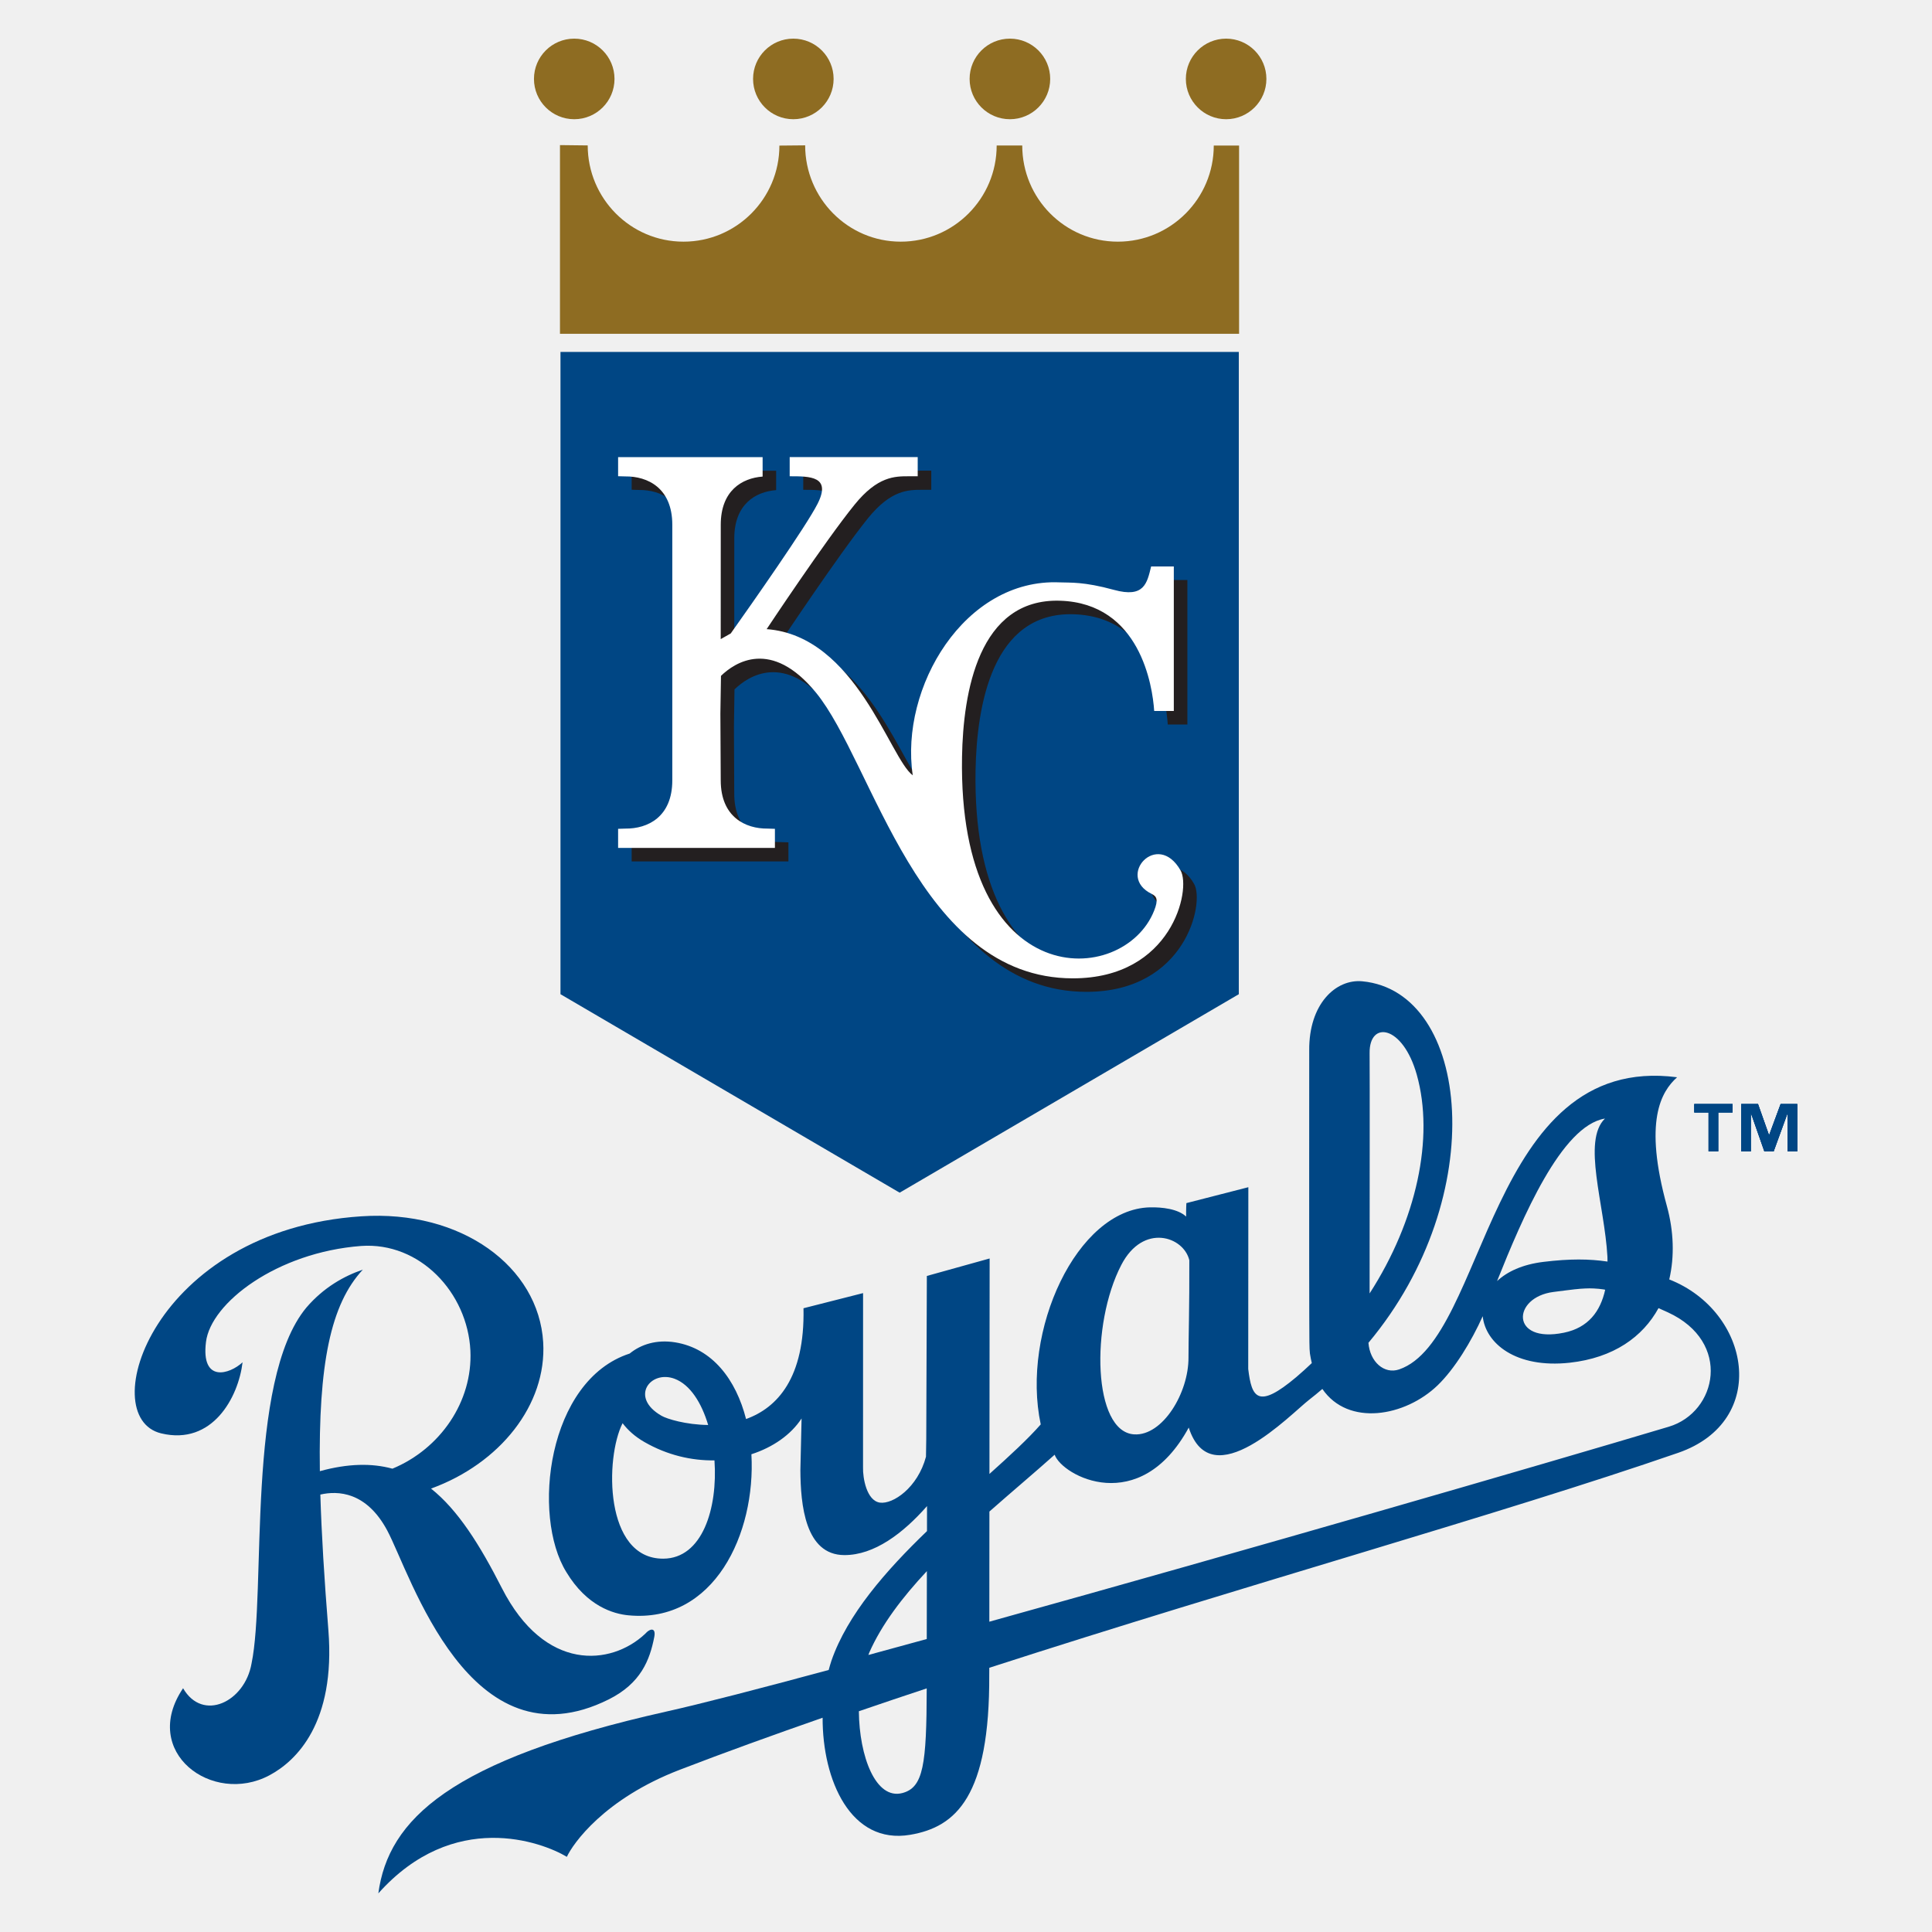
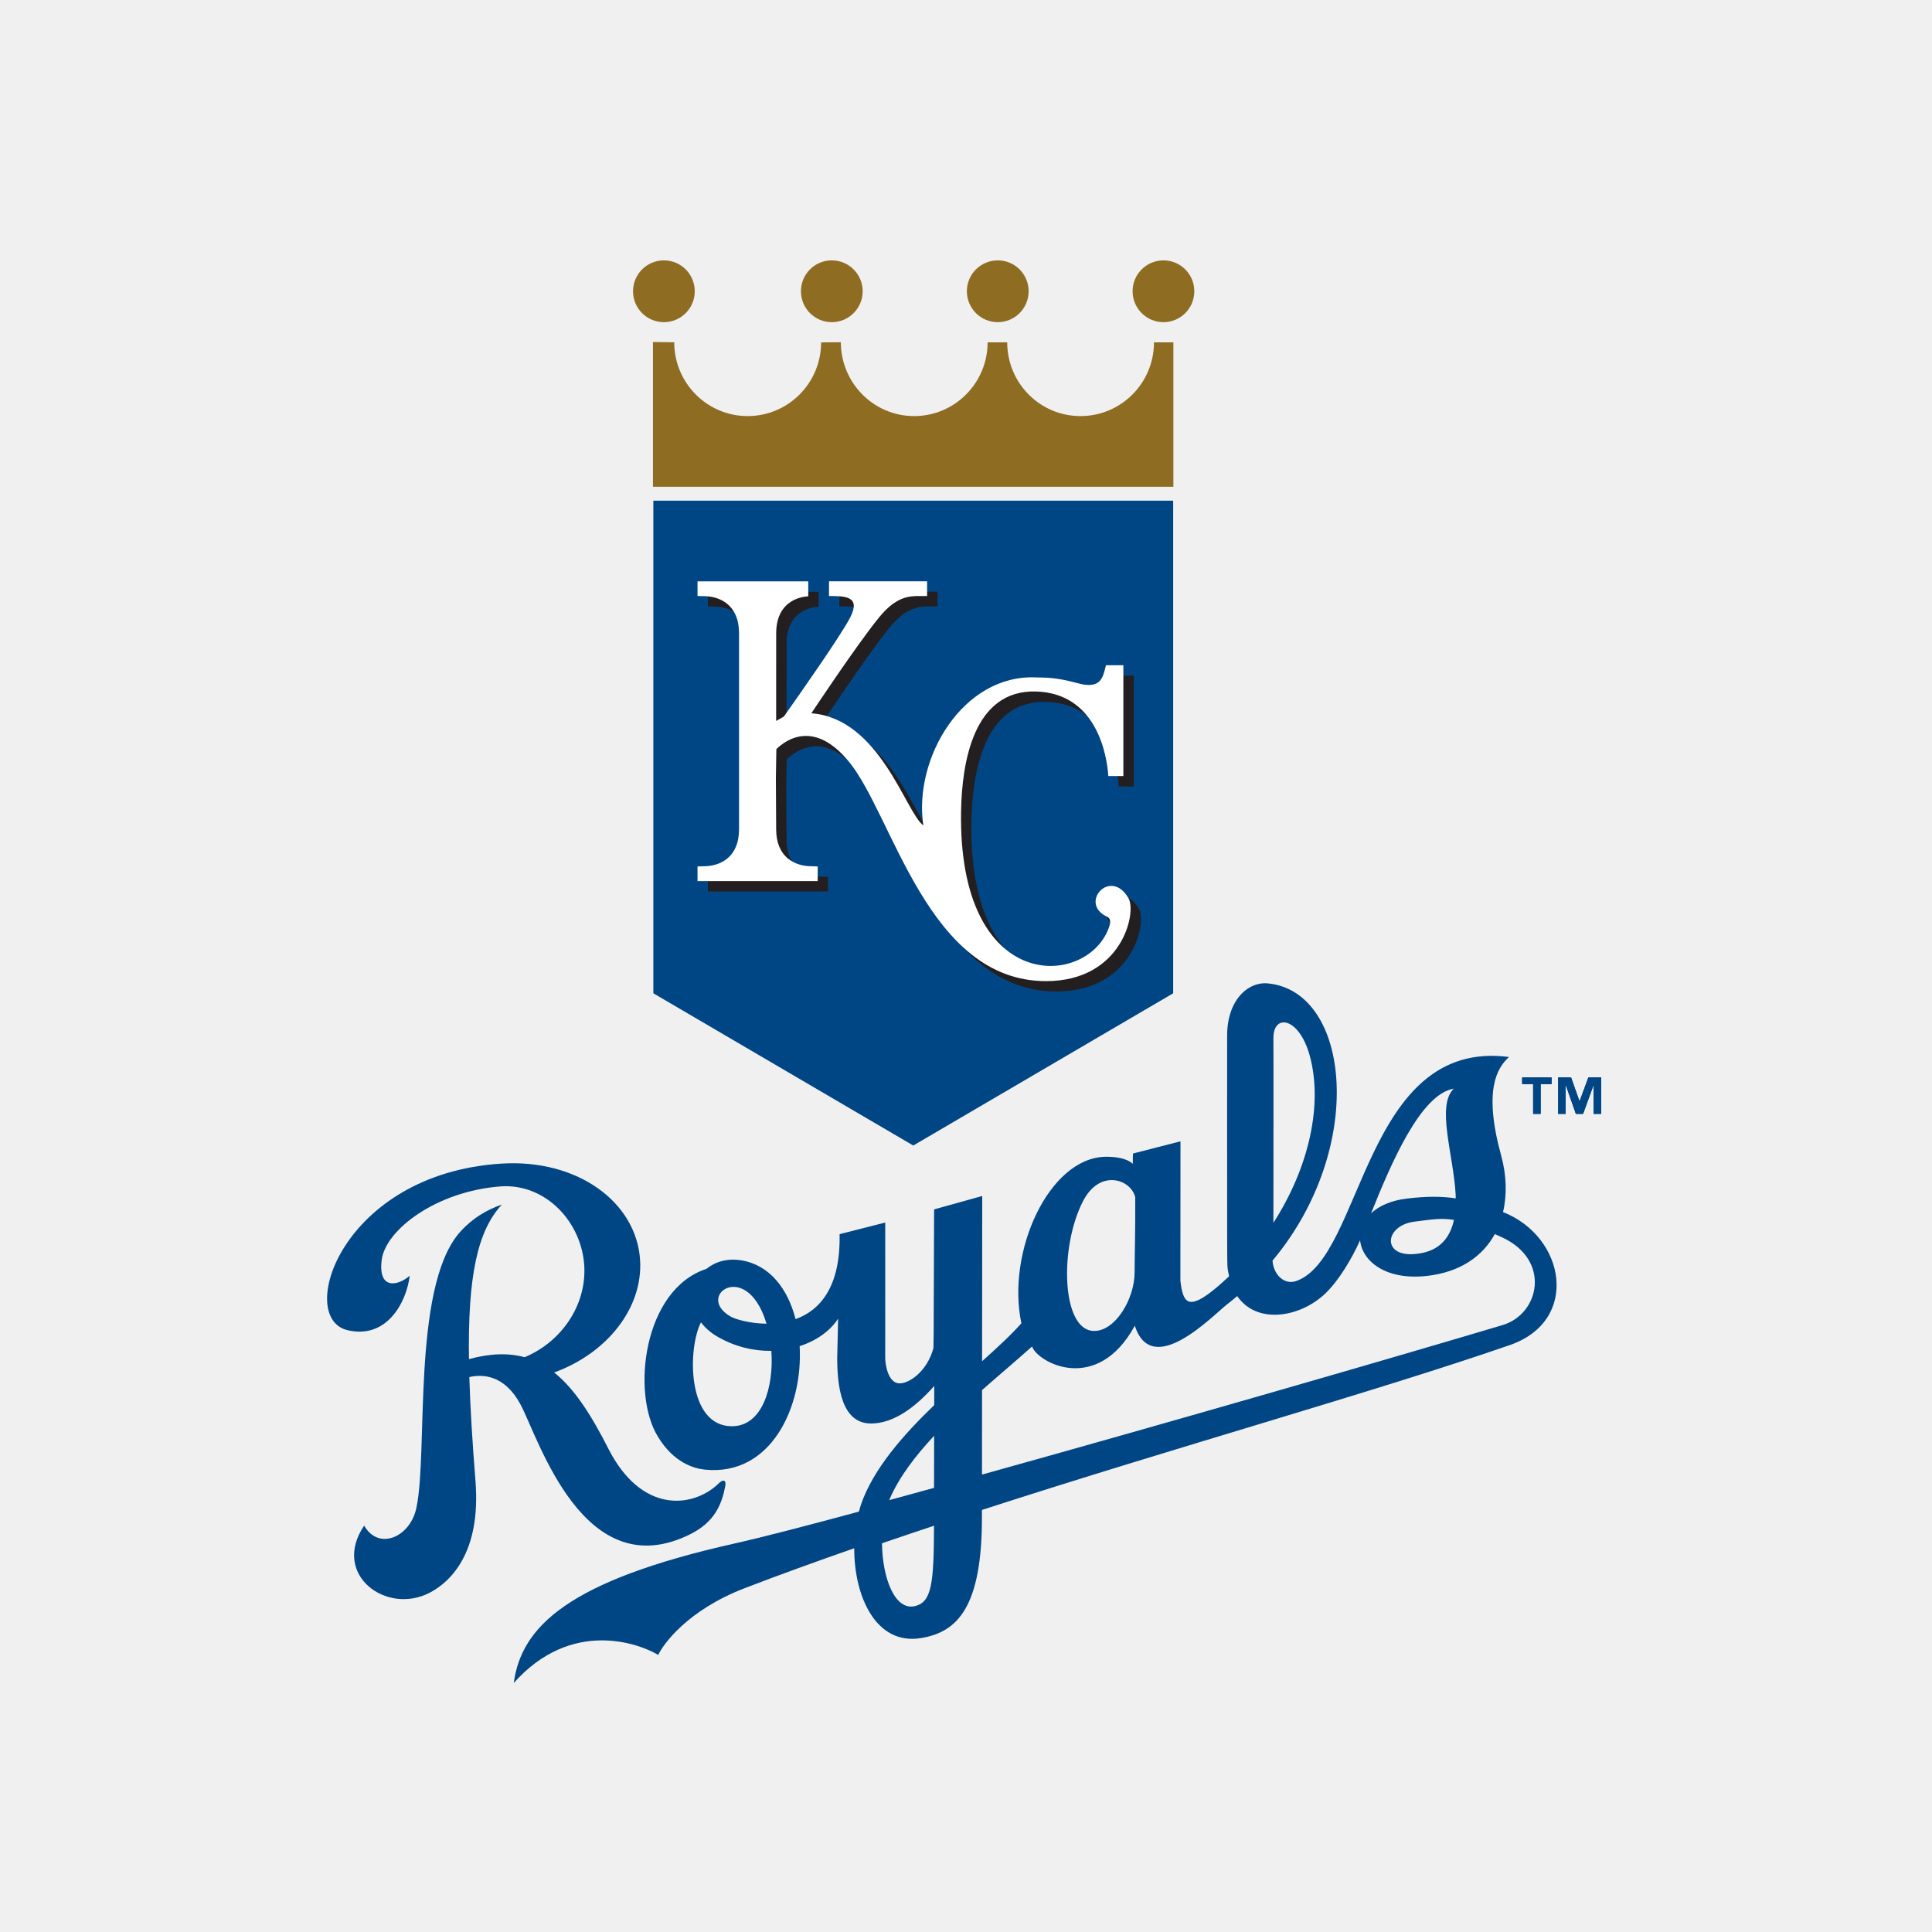
- <svg xmlns="http://www.w3.org/2000/svg" version="1.1" id="Layer_1" x="0px" y="0px" width="250px" height="250px" viewBox="0 0 250 250" enable-background="new 0 0 250 250" xml:space="preserve">
-   <g>
-     <path fill="#004684" d="M78.778,219.898c4.134-2.071,5.303-5.063,5.888-8.094c0.221-1.144-0.461-1.205-1.226-0.349   c-4.37,4.071-12.94,4.944-18.495-5.949c-2.873-5.637-5.683-10.108-9.17-12.884c8.909-3.236,14.986-10.837,14.515-18.92   c-0.585-9.803-10.581-17.182-23.547-16.311c-26.865,1.77-34.62,25.987-25.89,28.086c6.642,1.601,10.001-4.679,10.535-9.196   c-1.667,1.555-5.396,2.708-4.734-2.632c0.626-5.071,9.191-11.596,20.075-12.422c7.601-0.539,13.771,6.037,14.14,13.545   c0.313,6.611-3.918,12.716-10.088,15.274c-2.672-0.729-5.739-0.678-9.391,0.322c-0.195-13.863,1.39-21.603,5.56-26.075   c-2.416,0.821-5.062,2.293-7.298,4.898c-7.883,9.447-5.18,36.861-7.104,46.072c-0.867,4.971-6.318,7.596-8.857,3.194   c-5.59,8.272,3.785,15.197,11.161,11.272c3.508-1.86,8.581-6.806,7.642-18.76c-0.534-6.699-0.888-12.5-1.042-17.572   c2.251-0.519,5.95-0.396,8.652,4.637C53.16,203.749,60.735,228.904,78.778,219.898" />
-     <path fill="#004684" d="M216.001,165.559c0.697-2.979,0.579-6.262-0.303-9.481c-3.031-11.002-0.759-14.808,1.317-16.681   c-24.537-3.209-24.619,33.929-35.969,37.806c-1.924,0.657-3.785-0.979-3.97-3.446c15.915-19.013,13.176-45.432-0.774-46.775   c-3.457-0.338-6.949,2.944-6.889,8.951c0,0-0.016,31.373,0.006,34.42c0.016,3.045,0,4.133,0.087,4.801   c0.058,0.439,0.154,0.83,0.241,1.229c-0.656,0.615-1.318,1.231-2.012,1.815c-4.948,4.164-5.77,2.697-6.215-1.057l0.015-23.517   l-8.017,2.058c0,0-0.047,0.743-0.035,1.743c-1.058-1-3.118-1.231-4.693-1.194c-9.463,0.24-16.689,16.021-14.119,28.086   c-1.656,1.888-4.001,4.047-6.637,6.41l0.025-27.881l-8.125,2.262l-0.077,21.09c-0.01,0.375-0.021,1.187-0.036,2.304   c-1.067,4.001-4.278,6.181-5.97,5.935c-1.718-0.257-2.216-3.211-2.175-4.574l0.005-22.536l-7.709,1.959   c0.19,8.995-3.38,12.879-7.432,14.336c-1.303-5.095-4.349-9.146-9.186-9.925c-2.385-0.381-4.416,0.257-5.873,1.451   c-10.658,3.457-12.714,20.992-8.196,28.28c2.672,4.441,6.124,5.41,8.016,5.591c11.12,1.076,16.515-10.592,15.93-20.839   c2.795-0.903,5.119-2.528,6.493-4.632l-0.154,6.678c0.021,4.463,0.605,10.991,5.693,11.002c3.867,0.01,7.591-2.812,10.694-6.34   c0,1.036-0.005,2.129-0.005,3.236c-5.319,5.119-10.309,10.816-12.366,16.775c-0.128,0.391-0.246,0.791-0.354,1.195   c-8.96,2.422-16.5,4.375-21.095,5.4c-27.912,6.263-35.893,13.951-37.18,23.506c9.74-10.904,21.162-6.668,24.393-4.725   c0.774-1.688,4.821-7.508,14.622-11.272c5.939-2.287,12.15-4.522,18.474-6.729c-0.025,8.088,3.642,16.459,11.34,15.146   c5.929-1.006,10.299-4.965,10.222-20.721l0.006-0.889c33.139-10.725,66.192-19.879,89.135-27.813   C229.049,183.885,226.546,169.703,216.001,165.559 M87.318,178.422c1.99,0.766,3.457,3.083,4.318,5.971   c-2.893-0.031-5.339-0.789-6.032-1.189C81.409,180.802,84.184,177.223,87.318,178.422 M85.815,201.691   c-7.637,0.021-7.529-13.053-5.252-17.53c0.677,0.894,1.595,1.733,2.831,2.44c2.959,1.703,6.108,2.416,9.058,2.371   C92.888,195.146,90.903,201.682,85.815,201.691 M203.805,166.831c0.025-0.005,0.057-0.005,0.077-0.005   c0.404-0.047,0.795-0.077,1.175-0.094c0.021-0.004,0.041-0.004,0.062-0.004c0.385-0.017,0.754-0.021,1.144,0   c0.016,0,0.031,0,0.047,0.004c0.391,0.017,0.784,0.058,1.2,0.119c0.015,0.004,0.025,0.01,0.046,0.01   c0.047,0.006,0.098,0.021,0.154,0.031c-0.621,2.811-2.195,4.918-5.34,5.56c-6.965,1.426-6.708-4.585-1.359-5.272   C202.076,167.052,202.969,166.918,203.805,166.831 M207.682,144.741c-2.983,2.888-0.057,11.114,0.318,17.868   c0.01,0.216,0.005,0.427,0.01,0.637c-2.363-0.35-4.888-0.375-8.293,0.041c-2.729,0.333-4.693,1.268-5.996,2.482   C197.004,157.563,202.051,145.659,207.682,144.741 M183.33,139.063c2.298,8.166-0.031,18.891-6.104,28.307   c0.004-9.083,0.03-28.711,0-31.092C177.17,132.018,181.516,132.627,183.33,139.063 M145.096,163.682   c2.814-5.437,8.066-3.707,8.801-0.609c0.03,5.627-0.119,10.848-0.107,12.58c0.029,4.597-3.354,10.172-7.018,9.955   C141.417,185.3,141.089,171.391,145.096,163.682 M119.938,203.303c-0.005,3.164-0.01,6.252-0.016,8.785   c-2.569,0.708-5.093,1.4-7.555,2.066c0.041-0.103,0.072-0.204,0.118-0.313C114.085,210.206,116.773,206.684,119.938,203.303    M116.763,232.02c-3.457,0.902-5.575-4.754-5.626-10.586c2.918-0.996,5.842-1.99,8.781-2.959   C119.896,228.355,119.491,231.301,116.763,232.02 M215.939,184.618c-16.658,4.979-54.813,16.026-87.92,25.229l0.01-14.254   c2.92-2.574,5.843-5.031,8.443-7.354c0.969,2.742,10.995,8.145,17.35-3.51c2.93,9.084,13.207-1.773,15.593-3.609   c0.585-0.451,1.146-0.918,1.698-1.391c3.349,4.889,10.703,3.586,14.914-0.467c2.195-2.113,4.375-5.688,5.836-8.945   c0.354,3.482,4.248,6.781,11.254,6.018c5.697-0.631,9.458-3.35,11.494-7.063c0.385,0.174,0.795,0.354,1.221,0.549   C224.15,173.652,222.188,182.751,215.939,184.618" />
-     <path fill="#004684" d="M224.191,143.956h-1.853v5.03h-1.251v-5.03h-1.847v-1.099h4.948v1.099H224.191z M232.566,148.986h-1.252   v-4.871h-0.029l-1.773,4.871h-1.207l-1.707-4.871h-0.041v4.871h-1.242v-6.129h2.17l1.416,4.007h0.031l1.481-4.007h2.153V148.986   L232.566,148.986z" />
-     <path fill="#004684" d="M224.191,143.956h-1.853v5.03h-1.251v-5.03h-1.847v-1.099h4.948v1.099H224.191z M232.566,148.986h-1.252   v-4.871h-0.029l-1.773,4.871h-1.207l-1.707-4.871h-0.041v4.871h-1.242v-6.129h2.17l1.416,4.007h0.031l1.481-4.007h2.153V148.986   L232.566,148.986z" />
-     <path fill="#004684" d="M224.191,143.956h-1.853v5.03h-1.251v-5.03h-1.847v-1.099h4.948v1.099H224.191z M232.566,148.986h-1.252   v-4.871h-0.029l-1.773,4.871h-1.207l-1.707-4.871h-0.041v4.871h-1.242v-6.129h2.17l1.416,4.007h0.031l1.481-4.007h2.153V148.986   L232.566,148.986z" />
-     <polygon fill="#004684" points="72.526,45.543 72.526,128.65 116.414,154.332 160.302,128.65 160.302,45.543  " />
-     <path fill="#8E6C22" d="M158.66,15.427c2.877,0,5.211-2.338,5.211-5.216S161.537,5,158.66,5c-2.872,0-5.211,2.333-5.211,5.211   S155.788,15.427,158.66,15.427" />
-     <path fill="#8E6C22" d="M158.137,18.833h-1.076c0,6.862-5.555,12.438-12.412,12.438c-6.856,0-12.371-5.58-12.371-12.442h-3.309   c0,6.862-5.559,12.442-12.411,12.442c-6.853,0-12.371-5.611-12.371-12.463l-3.333,0.031c0,6.862-5.555,12.432-12.412,12.432   S76.05,25.669,76.05,18.817l-3.59-0.041v24.418h87.877V18.833h-3.276" />
-     <path fill="#8E6C22" d="M74.306,15.427c2.883,0,5.211-2.338,5.211-5.216S77.188,5,74.306,5c-2.877,0-5.211,2.333-5.211,5.211   S71.429,15.427,74.306,15.427" />
-     <path fill="#8E6C22" d="M102.653,15.427c2.883,0,5.216-2.338,5.216-5.216S105.536,5,102.653,5c-2.877,0-5.206,2.333-5.206,5.211   S99.776,15.427,102.653,15.427" />
-     <path fill="#8E6C22" d="M130.684,15.427c2.877,0,5.211-2.338,5.211-5.216S133.561,5,130.684,5c-2.884,0-5.217,2.333-5.217,5.211   S127.8,15.427,130.684,15.427" />
-     <path fill="#231F20" d="M88.749,69.654c0-4.759-3.2-6.283-6.067-6.252l-0.944-0.031v-2.457h10.796h7.898v2.508   c-2.672,0.2-5.416,1.836-5.416,6.231l-0.005,14.792l1.303-0.723c2.692-3.795,9.765-13.869,11.227-16.777   c1.815-3.564-0.949-3.564-3.601-3.564v-2.482h16.566v2.482h-1.175c-1.795,0-4.031,0-7.011,3.672   c-3.8,4.708-11.365,16.104-11.365,16.104c11.581,0.867,15.935,16.761,18.915,18.916c-1.703-11.351,6.692-25.511,19.013-24.962   c1.374,0.057,3.077-0.113,7.006,0.964c3.938,1.087,4.293-0.862,4.821-3.021h2.935v18.7h-2.535   c-0.215-3.241-1.824-13.95-12.195-14.269c-10.551-0.323-12.523,11.884-12.68,20.213c-0.522,30.81,20.932,29.823,24.865,19.89   c0.563-1.457,0.323-1.856-0.328-2.169c-4.668-2.262,0.748-8.319,3.754-3.021c1.369,2.426-1.092,13.945-13.944,13.945   c-19.972,0-25.819-27.891-33.24-36.969c-5.795-7.067-10.524-3.893-12.299-2.164l-0.072,4.862l0.041,8.647   c0,4.765,3.206,6.283,6.072,6.252l0.938,0.031v2.467h-10.14H81.737v-2.467l0.944-0.031c2.867,0.031,6.067-1.487,6.067-6.252   L88.749,69.654" />
-     <path fill="#FFFFFF" d="M86.995,67.9c0-4.76-3.195-6.278-6.063-6.252l-0.949-0.026v-2.467h10.801h7.898v2.513   c-2.682,0.2-5.416,1.831-5.416,6.231l-0.005,14.802l1.297-0.733c2.698-3.8,9.766-13.874,11.232-16.771   c1.811-3.569-0.949-3.569-3.605-3.569v-2.482h16.566v2.482h-1.169c-1.795,0-4.031,0-7.006,3.683   c-3.811,4.698-11.371,16.099-11.371,16.099c11.581,0.862,15.935,16.756,18.905,18.916c-1.692-11.35,6.698-25.511,19.018-24.967   c1.38,0.056,3.078-0.108,7.013,0.969c3.928,1.082,4.286-0.867,4.814-3.026h2.936v18.7h-2.539   c-0.211-3.242-1.822-13.945-12.188-14.269c-10.555-0.323-12.535,11.889-12.678,20.213c-0.528,30.809,20.925,29.83,24.86,19.89   c0.574-1.452,0.317-1.852-0.318-2.165c-4.672-2.272,0.738-8.324,3.744-3.026c1.375,2.431-1.092,13.951-13.944,13.951   c-19.972,0-25.814-27.896-33.24-36.969c-5.791-7.078-10.52-3.893-12.294-2.17l-0.077,4.868l0.046,8.652   c0,4.749,3.2,6.272,6.067,6.242l0.944,0.031v2.467H90.128H79.983v-2.467l0.949-0.031c2.867,0.031,6.063-1.493,6.063-6.242V67.9" />
+ <svg xmlns="http://www.w3.org/2000/svg" width="512px" height="512px" viewBox="0 0 512 512" version="1.1">
+   <defs />
+   <g id="MLB" stroke="none" stroke-width="1" fill="none" fill-rule="evenodd">
+     <g id="kansas-city-royals">
+       <g transform="translate(86, 69)" id="Group">
+         <g>
+           <path d="M96.957,337.569 C103.445,334.316 105.28,329.616 106.198,324.855 C106.545,323.058 105.475,322.962 104.274,324.306 C97.415,330.701 83.965,332.073 75.247,314.962 C70.738,306.107 66.328,299.084 60.855,294.723 C74.837,289.64 84.375,277.7 83.636,265.003 C82.718,249.604 67.029,238.013 46.68,239.381 C4.517,242.161 -7.654,280.202 6.047,283.499 C16.471,286.014 21.743,276.149 22.581,269.054 C19.965,271.497 14.112,273.308 15.151,264.919 C16.134,256.954 29.576,246.704 46.658,245.407 C58.587,244.56 68.271,254.89 68.85,266.684 C69.341,277.068 62.701,286.658 53.017,290.676 C48.824,289.531 44.01,289.611 38.279,291.182 C37.973,269.406 40.46,257.248 47.005,250.223 C43.213,251.512 39.06,253.825 35.551,257.917 C23.179,272.756 27.421,315.819 24.402,330.288 C23.041,338.097 14.486,342.22 10.501,335.305 C1.728,348.299 16.442,359.177 28.018,353.012 C33.523,350.09 41.485,342.321 40.011,323.543 C39.173,313.02 38.618,303.908 38.376,295.94 C41.909,295.125 47.714,295.318 51.955,303.224 C56.751,312.202 68.64,351.716 96.957,337.569" id="Shape" fill="#004684" />
+           <path d="M312.321,252.211 C313.415,247.532 313.23,242.375 311.845,237.318 C307.088,220.036 310.654,214.057 313.912,211.115 C275.403,206.074 275.274,264.412 257.461,270.502 C254.441,271.534 251.521,268.964 251.23,265.089 C276.208,235.223 271.909,193.723 250.016,191.613 C244.59,191.082 239.11,196.238 239.204,205.674 C239.204,205.674 239.179,254.956 239.213,259.742 C239.238,264.525 239.213,266.234 239.35,267.284 C239.441,267.973 239.591,268.587 239.728,269.214 C238.698,270.18 237.659,271.148 236.57,272.065 C228.805,278.606 227.515,276.302 226.816,270.405 L226.84,233.464 L214.257,236.696 C214.257,236.696 214.184,237.863 214.202,239.434 C212.542,237.863 209.309,237.501 206.837,237.559 C191.985,237.936 180.645,262.725 184.678,281.677 C182.079,284.643 178.399,288.034 174.262,291.746 L174.301,247.95 L161.549,251.503 L161.428,284.632 C161.413,285.221 161.395,286.496 161.372,288.251 C159.697,294.536 154.658,297.96 152.002,297.574 C149.306,297.17 148.524,292.53 148.589,290.389 L148.597,254.989 L136.498,258.066 C136.796,272.196 131.193,278.297 124.834,280.585 C122.789,272.582 118.008,266.219 110.417,264.995 C106.674,264.396 103.486,265.399 101.199,267.274 C84.472,272.705 81.245,300.249 88.336,311.697 C92.53,318.673 97.947,320.196 100.917,320.48 C118.369,322.17 126.836,303.842 125.918,287.745 C130.305,286.327 133.952,283.774 136.108,280.469 L135.867,290.959 C135.9,297.97 136.816,308.224 144.802,308.241 C150.871,308.257 156.715,303.824 161.585,298.282 C161.585,299.91 161.577,301.627 161.577,303.366 C153.23,311.407 145.398,320.356 142.17,329.716 C141.969,330.331 141.784,330.959 141.614,331.593 C127.552,335.398 115.718,338.466 108.507,340.076 C64.7,349.914 52.175,361.991 50.155,377 C65.441,359.872 83.367,366.526 88.438,369.578 C89.653,366.926 96.004,357.784 111.387,351.871 C120.708,348.279 130.455,344.768 140.381,341.301 C140.341,354.006 146.096,367.156 158.178,365.093 C167.483,363.513 174.342,357.294 174.221,332.544 L174.23,331.147 C226.24,314.3 278.115,299.921 314.123,287.458 C332.799,280.999 328.871,258.721 312.321,252.211 M110.36,272.417 C113.483,273.62 115.786,277.26 117.137,281.797 C112.597,281.748 108.758,280.557 107.67,279.929 C101.086,276.156 105.442,270.534 110.36,272.417 M108.001,308.969 C96.015,309.002 96.185,288.465 99.759,281.432 C100.821,282.836 102.262,284.154 104.202,285.265 C108.846,287.94 113.788,289.06 118.418,288.989 C119.102,298.688 115.987,308.955 108.001,308.969 M293.18,254.21 C293.219,254.202 293.27,254.202 293.301,254.202 C293.935,254.128 294.549,254.081 295.145,254.054 C295.178,254.048 295.209,254.048 295.242,254.048 C295.847,254.021 296.426,254.015 297.038,254.048 C297.063,254.048 297.086,254.048 297.112,254.054 C297.725,254.081 298.342,254.145 298.995,254.241 C299.018,254.247 299.034,254.257 299.067,254.257 C299.141,254.266 299.221,254.29 299.309,254.305 C298.334,258.721 295.864,262.031 290.928,263.039 C279.997,265.279 280.4,255.837 288.795,254.758 C290.466,254.557 291.868,254.346 293.18,254.21 M299.265,219.51 C294.583,224.046 299.175,236.968 299.764,247.577 C299.78,247.917 299.772,248.248 299.78,248.578 C296.071,248.028 292.108,247.989 286.764,248.642 C282.481,249.166 279.399,250.634 277.354,252.541 C282.506,239.651 290.427,220.952 299.265,219.51 M261.046,210.591 C264.652,223.418 260.997,240.265 251.466,255.056 C251.472,240.788 251.513,209.956 251.466,206.216 C251.378,199.524 258.199,200.481 261.046,210.591 M201.04,249.263 C205.456,240.722 213.699,243.44 214.852,248.306 C214.899,257.145 214.665,265.347 214.684,268.067 C214.73,275.289 209.42,284.046 203.67,283.705 C195.266,283.221 194.751,261.373 201.04,249.263 M161.555,311.501 C161.548,316.471 161.54,321.322 161.53,325.301 C157.498,326.413 153.537,327.5 149.673,328.546 C149.738,328.384 149.786,328.226 149.858,328.054 C152.37,322.344 156.588,316.812 161.555,311.501 M156.572,356.611 C151.147,358.027 147.823,349.143 147.743,339.982 C152.322,338.417 156.911,336.856 161.524,335.334 C161.49,350.853 160.854,355.481 156.572,356.611 M312.224,282.15 C286.08,289.971 226.198,307.324 174.238,321.78 L174.254,299.39 C178.837,295.347 183.424,291.487 187.505,287.838 C189.025,292.145 204.761,300.632 214.735,282.324 C219.333,296.594 235.462,279.539 239.207,276.655 C240.125,275.947 241.005,275.213 241.872,274.47 C247.128,282.15 258.67,280.103 265.278,273.737 C268.723,270.417 272.145,264.802 274.438,259.685 C274.993,265.155 281.105,270.337 292.1,269.139 C301.041,268.148 306.944,263.876 310.139,258.044 C310.744,258.317 311.387,258.6 312.056,258.906 C325.11,264.924 322.031,279.217 312.224,282.15" id="Shape" fill="#004684" />
+           <path d="M325.175,218.277 L322.267,218.277 L322.267,226.178 L320.303,226.178 L320.303,218.277 L317.404,218.277 L317.404,216.55 L325.17,216.55 L325.17,218.277 L325.175,218.277 L325.175,218.277 Z M338.319,226.178 L336.354,226.178 L336.354,218.526 L336.308,218.526 L333.526,226.178 L331.631,226.178 L328.952,218.526 L328.888,218.526 L328.888,226.178 L326.939,226.178 L326.939,216.55 L330.345,216.55 L332.567,222.845 L332.615,222.845 L334.94,216.55 L338.319,216.55 L338.319,226.178 L338.319,226.178 Z" id="Shape" fill="#004684" />
+           <path d="M325.175,218.277 L322.267,218.277 L322.267,226.178 L320.303,226.178 L320.303,218.277 L317.404,218.277 L317.404,216.55 L325.17,216.55 L325.17,218.277 L325.175,218.277 L325.175,218.277 Z M338.319,226.178 L336.354,226.178 L336.354,218.526 L336.308,218.526 L333.526,226.178 L331.631,226.178 L328.952,218.526 L328.888,218.526 L328.888,226.178 L326.939,226.178 L326.939,216.55 L330.345,216.55 L332.567,222.845 L332.615,222.845 L334.94,216.55 L338.319,216.55 L338.319,226.178 L338.319,226.178 Z" id="Shape" fill="#004684" />
+           <path d="M325.175,218.277 L322.267,218.277 L322.267,226.178 L320.303,226.178 L320.303,218.277 L317.404,218.277 L317.404,216.55 L325.17,216.55 L325.17,218.277 L325.175,218.277 L325.175,218.277 Z M338.319,226.178 L336.354,226.178 L336.354,218.526 L336.308,218.526 L333.526,226.178 L331.631,226.178 L328.952,218.526 L328.888,218.526 L328.888,226.178 L326.939,226.178 L326.939,216.55 L330.345,216.55 L332.567,222.845 L332.615,222.845 L334.94,216.55 L338.319,216.55 L338.319,226.178 L338.319,226.178 Z" id="Shape" fill="#004684" />
+           <path d="M87.145,63.686 L87.145,194.234 L156.025,234.576 L224.905,194.234 L224.905,63.686 L87.145,63.686 Z" id="Shape" fill="#004684" />
+           <path d="M222.327,16.379 C226.843,16.379 230.506,12.706 230.506,8.186 C230.506,3.665 226.843,0 222.327,0 C217.82,0 214.149,3.665 214.149,8.186 C214.149,12.706 217.82,16.379 222.327,16.379" id="Shape" fill="#8E6C22" />
+           <path d="M221.507,21.729 L219.818,21.729 C219.818,32.508 211.1,41.267 200.338,41.267 C189.578,41.267 180.922,32.502 180.922,21.723 L175.729,21.723 C175.729,32.502 167.005,41.267 156.251,41.267 C145.495,41.267 136.835,32.453 136.835,21.69 L131.604,21.739 C131.604,32.518 122.886,41.267 112.124,41.267 C101.363,41.267 92.676,32.468 92.676,21.704 L87.041,21.64 L87.041,59.996 L224.959,59.996 L224.959,21.729 L219.818,21.729" id="Shape" fill="#8E6C22" />
+           <path d="M89.939,16.379 C94.463,16.379 98.117,12.706 98.117,8.186 C98.117,3.665 94.462,0 89.939,0 C85.423,0 81.76,3.665 81.76,8.186 C81.76,12.706 85.423,16.379 89.939,16.379" id="Shape" fill="#8E6C22" />
+           <path d="M134.428,16.379 C138.952,16.379 142.614,12.706 142.614,8.186 C142.614,3.665 138.952,0 134.428,0 C129.912,0 126.257,3.665 126.257,8.186 C126.257,12.706 129.912,16.379 134.428,16.379" id="Shape" fill="#8E6C22" />
+           <path d="M178.421,16.379 C182.936,16.379 186.599,12.706 186.599,8.186 C186.599,3.665 182.936,0 178.421,0 C173.894,0 170.233,3.665 170.233,8.186 C170.233,12.706 173.894,16.379 178.421,16.379" id="Shape" fill="#8E6C22" />
+           <path d="M112.606,101.561 C112.606,94.085 107.584,91.691 103.084,91.74 L101.603,91.691 L101.603,87.832 L118.546,87.832 L130.942,87.832 L130.942,91.771 C126.748,92.085 122.442,94.655 122.442,101.559 L122.434,124.795 L124.479,123.659 C128.704,117.698 139.805,101.873 142.099,97.305 C144.948,91.707 140.61,91.707 136.447,91.707 L136.447,87.808 L162.447,87.808 L162.447,91.707 L160.603,91.707 C157.786,91.707 154.276,91.707 149.599,97.475 C143.636,104.87 131.763,122.772 131.763,122.772 C149.938,124.134 156.772,149.1 161.449,152.486 C158.776,134.655 171.951,112.412 191.289,113.274 C193.445,113.364 196.118,113.097 202.284,114.789 C208.465,116.496 209.022,113.435 209.85,110.043 L214.457,110.043 L214.457,139.418 L210.478,139.418 C210.141,134.327 207.616,117.505 191.339,117.004 C174.78,116.496 171.685,135.671 171.438,148.755 C170.619,197.152 204.29,195.602 210.463,179.999 C211.346,177.71 210.969,177.083 209.948,176.592 C202.622,173.038 211.122,163.524 215.839,171.846 C217.988,175.657 214.126,193.751 193.955,193.751 C162.61,193.751 153.434,149.939 141.787,135.679 C132.692,124.578 125.27,129.564 122.484,132.28 L122.371,139.917 L122.436,153.5 C122.436,160.985 127.467,163.37 131.965,163.321 L133.437,163.37 L133.437,167.245 L117.523,167.245 L101.601,167.245 L101.601,163.37 L103.083,163.321 C107.582,163.37 112.605,160.985 112.605,153.5 L112.606,101.561" id="Shape" fill="#231F20" />
+           <path d="M109.853,98.805 C109.853,91.328 104.839,88.944 100.338,88.985 L98.848,88.944 L98.848,85.068 L115.8,85.068 L128.195,85.068 L128.195,89.016 C123.986,89.33 119.695,91.892 119.695,98.804 L119.687,122.055 L121.723,120.904 C125.957,114.935 137.05,99.11 139.351,94.559 C142.193,88.953 137.862,88.953 133.693,88.953 L133.693,85.054 L159.693,85.054 L159.693,88.953 L157.858,88.953 C155.041,88.953 151.531,88.953 146.862,94.739 C140.881,102.118 129.016,120.027 129.016,120.027 C147.192,121.381 154.025,146.348 158.687,149.741 C156.031,131.912 169.199,109.668 188.534,110.522 C190.7,110.61 193.365,110.353 199.541,112.044 C205.706,113.744 206.267,110.682 207.096,107.291 L211.704,107.291 L211.704,136.666 L207.719,136.666 C207.388,131.573 204.86,114.76 188.591,114.251 C172.025,113.744 168.918,132.927 168.693,146.003 C167.865,194.398 201.534,192.861 207.71,177.247 C208.611,174.966 208.207,174.337 207.211,173.846 C199.878,170.277 208.369,160.77 213.087,169.092 C215.245,172.911 211.373,191.007 191.202,191.007 C159.857,191.007 150.689,147.187 139.034,132.935 C129.945,121.817 122.523,126.82 119.739,129.526 L119.618,137.173 L119.691,150.764 C119.691,158.224 124.713,160.616 129.212,160.569 L130.694,160.618 L130.694,164.493 L114.77,164.493 L98.848,164.493 L98.848,160.618 L100.338,160.569 C104.837,160.618 109.853,158.224 109.853,150.764 L109.853,98.805" id="Shape" fill="#FFFFFF" />
+         </g>
+       </g>
+     </g>
  </g>
</svg>
